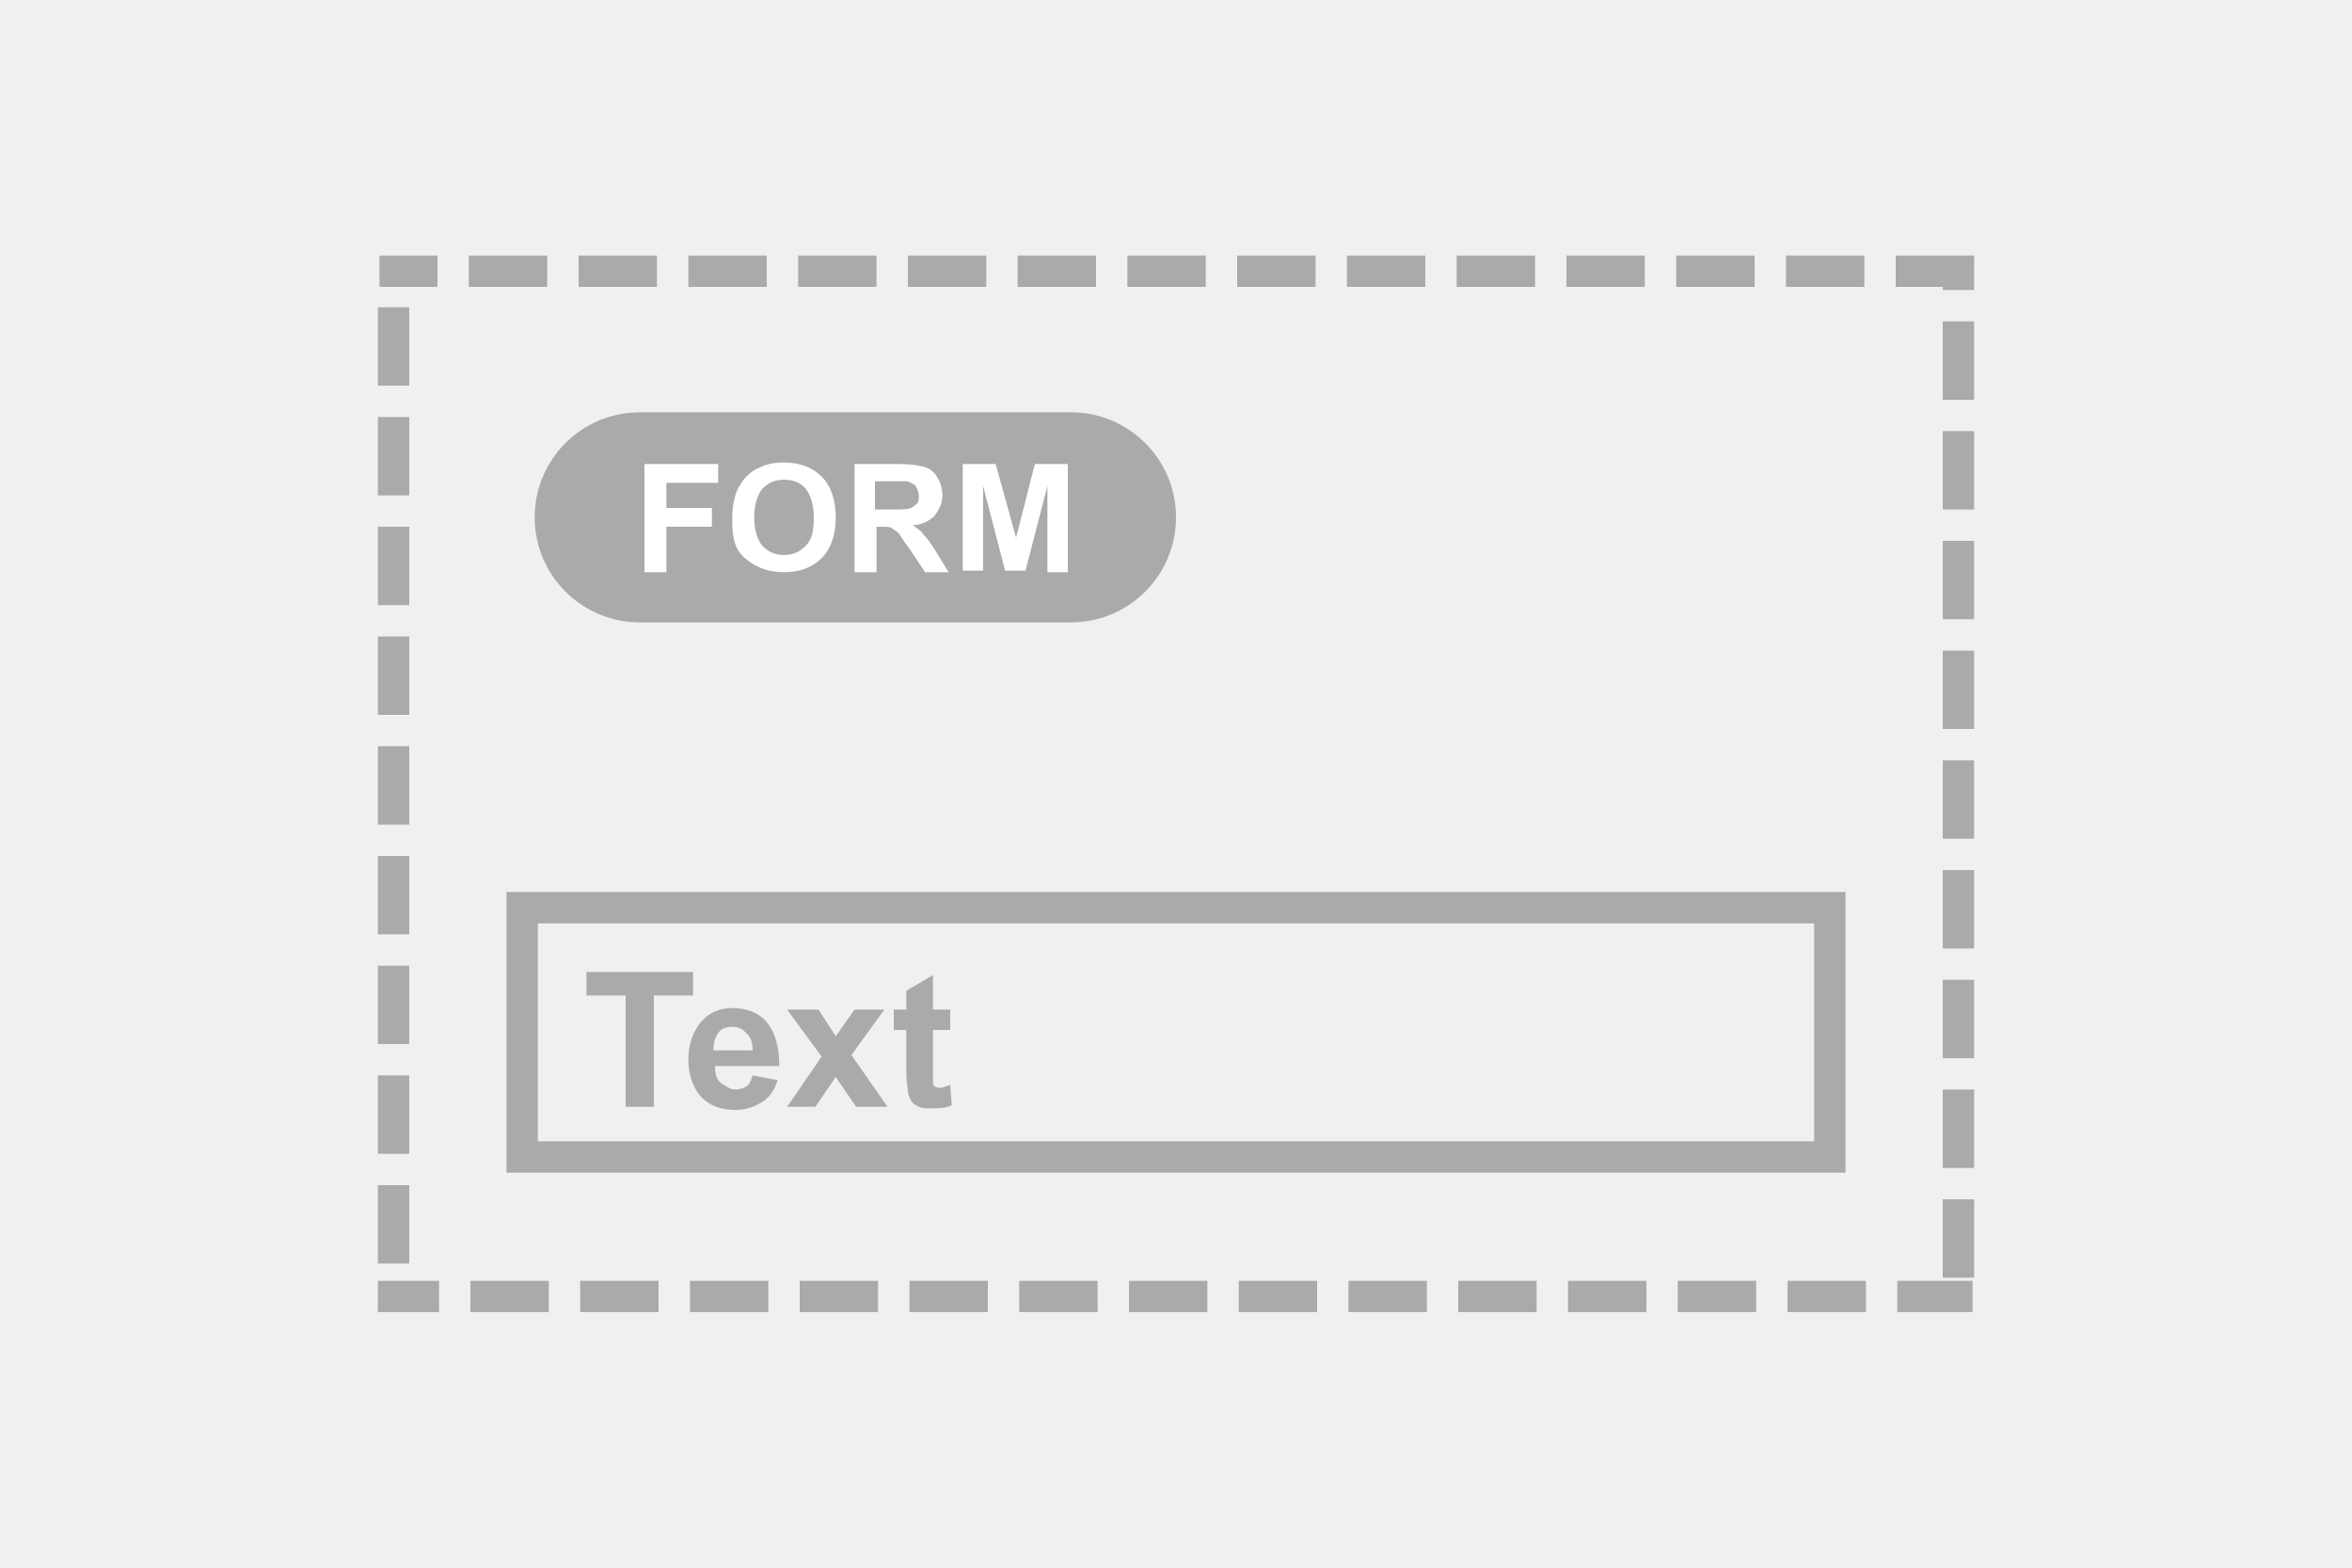
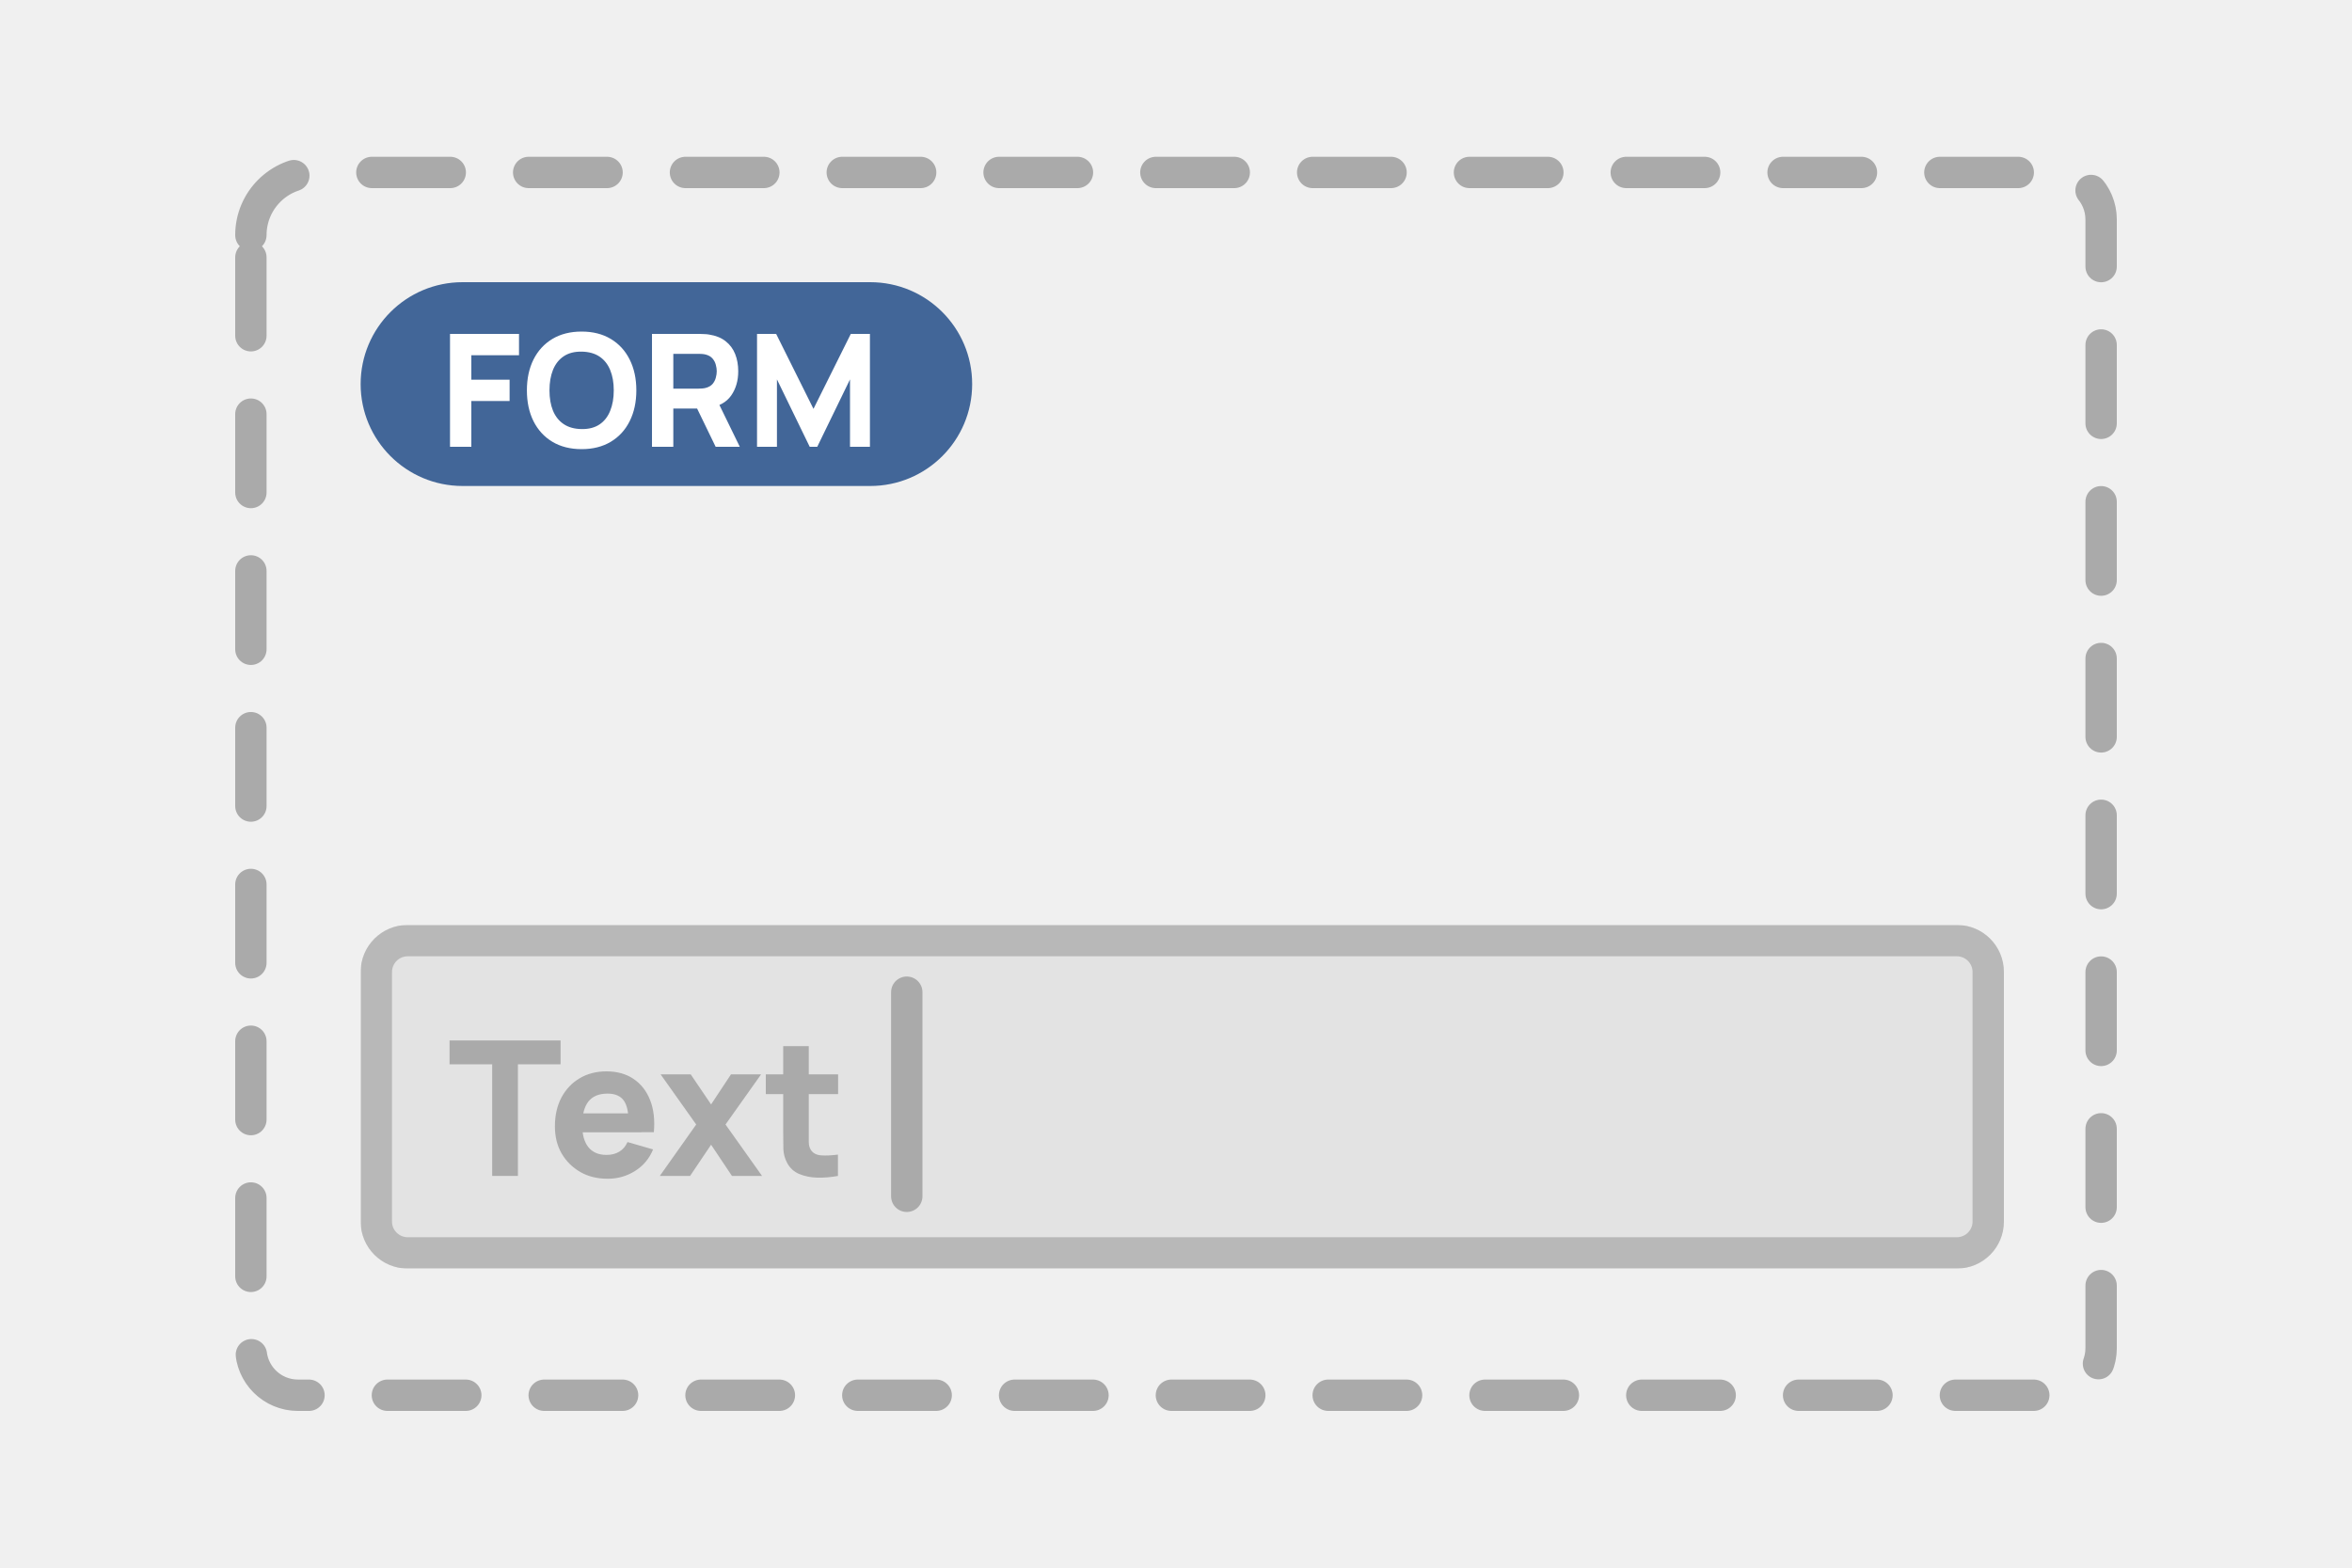
- <svg xmlns="http://www.w3.org/2000/svg" version="1.1" id="Ebene_1" x="0" y="0" viewBox="0 0 150 100" style="enable-background:new 0 0 150 100" xml:space="preserve">
-   <style>.st0{fill:#aaa}.st1{fill:#fff}</style>
-   <path class="st0" d="M115.7 58.9v13.9H34.3V58.9h81.4m2-2H32.3v17.9h85.4V56.9z" />
-   <path class="st0" d="M39.9 70.6v-7.1h-2.5V62h6.8v1.5h-2.5v7.1h-1.8zM48 68.6l1.6.3c-.2.6-.5 1.1-1 1.4s-1 .5-1.7.5c-1.1 0-1.9-.4-2.4-1.1-.4-.6-.6-1.3-.6-2.1 0-1 .3-1.8.8-2.4s1.2-.9 2-.9c.9 0 1.7.3 2.2.9s.8 1.5.8 2.8h-4.1c0 .5.1.9.4 1.1s.6.4.9.4c.3 0 .5-.1.7-.2s.3-.4.4-.7zm0-1.6c0-.5-.1-.8-.4-1.1s-.5-.4-.9-.4-.7.1-.9.4-.3.6-.3 1.1H48zM50.2 70.6l2.2-3.2-2.2-3h2l1.1 1.7 1.2-1.7h1.9l-2.1 2.9 2.3 3.3h-2l-1.3-1.9-1.3 1.9h-1.8zM60.6 64.4v1.3h-1.1v3.4c0 .1.1.2.1.2s.2.1.3.1c.2 0 .4-.1.7-.2l.1 1.3c-.4.2-.8.2-1.3.2-.3 0-.6 0-.8-.1s-.4-.2-.5-.4-.2-.4-.2-.6c0-.2-.1-.6-.1-1.2v-2.7H57v-1.3h.8v-1.2l1.7-1v2.2h1.1zM118.9 16.3h-5v2h5v-2zm-7 0h-5v2h5v-2zm-7 0h-5v2h5v-2zm-7 0h-5v2h5v-2zm-7 0h-5v2h5v-2zm-7 0h-5v2h5v-2zm-7 0h-5v2h5v-2zm-7 0h-5v2h5v-2zm-7 0h-5v2h5v-2zm-7 0h-5v2h5v-2zm-7 0h-5v2h5v-2zm-7 0h-5v2h5v-2zm-7 0h-5v2h5v-2zm-7 0h-3.7v2h3.7v-2zm-1.8 3.3h-2v5h2v-5zm0 7h-2v5h2v-5zm0 7h-2v5h2v-5zm0 7h-2v5h2v-5zm0 7h-2v5h2v-5zm0 7h-2v5h2v-5zm0 7h-2v5h2v-5zm0 7h-2v5h2v-5zm0 7h-2v5h2v-5zm1.9 6.1h-3.9v.9-.9 2H28v-2zm7 0h-5v2h5v-2zm7 0h-5v2h5v-2zm7 0h-5v2h5v-2zm7 0h-5v2h5v-2zm7 0h-5v2h5v-2zm7 0h-5v2h5v-2zm7 0h-5v2h5v-2zm7 0h-5v2h5v-2zm7 0h-5v2h5v-2zm7 0h-5v2h5v-2zm7 0h-5v2h5v-2zm7 0h-5v2h5v-2zm7 0h-5v2h5v-2zm6.9 0H121v2h4.8v-2h.1zm0-5.2h-2v5h2v-5zm0-7h-2v5h2v-5zm0-7h-2v5h2v-5zm0-7h-2v5h2v-5zm0-7h-2v5h2v-5zm0-7h-2v5h2v-5zm0-7h-2v5h2v-5zm0-7h-2v5h2v-5zm0-7h-2v5h2v-5zm0-4.2h-5v2h3v.2h2v-2.2zM68.3 39.7H40.8a6.7 6.7 0 0 1 0-13.4h27.5a6.7 6.7 0 0 1 0 13.4z" />
-   <path class="st1" d="M41.1 36.5v-6.9h4.7v1.2h-3.3v1.6h2.9v1.2h-2.9v2.9h-1.4zM46.7 33.1c0-.7.1-1.3.3-1.8.2-.4.4-.7.6-.9.3-.3.6-.5.9-.6.4-.2.9-.3 1.5-.3 1 0 1.8.3 2.4.9s.9 1.5.9 2.6-.3 2-.9 2.6c-.6.6-1.4.9-2.4.9s-1.8-.3-2.5-.9-.8-1.4-.8-2.5zm1.4-.1c0 .8.2 1.4.5 1.8.4.4.8.6 1.4.6.6 0 1-.2 1.4-.6.4-.4.5-1 .5-1.8s-.2-1.4-.5-1.8c-.3-.4-.8-.6-1.4-.6-.6 0-1 .2-1.4.6-.3.4-.5 1-.5 1.8zM54.5 36.5v-6.9h2.9c.7 0 1.3.1 1.6.2.3.1.6.3.8.7.2.3.3.7.3 1.1 0 .5-.2.9-.5 1.3-.3.3-.8.6-1.4.6.3.2.6.4.7.6.2.2.5.6.8 1.1l.8 1.3H59L58 35c-.4-.5-.6-.9-.7-1-.1-.1-.3-.2-.4-.3-.1-.1-.4-.1-.7-.1h-.3v2.9h-1.4zm1.3-4h1c.7 0 1.1 0 1.3-.1.2-.1.3-.2.4-.3.1-.1.1-.3.1-.5s-.1-.4-.2-.6c-.1-.1-.3-.2-.5-.3h-2.1v1.8zM61.4 36.5v-6.9h2.1l1.3 4.7 1.2-4.7h2.1v6.9h-1.3V31l-1.4 5.4h-1.3L62.7 31v5.4h-1.3z" />
+ <svg xmlns="http://www.w3.org/2000/svg" viewBox="0 0 150 100" fill="none">
+   <g id="form-text-input">
+     <path id="Rectangle 1" d="M16 15C16 12.791 17.791 11 20 11H131C132.657 11 134 12.343 134 14V86C134 87.657 132.657 89 131 89H19C17.343 89 16 87.657 16 86V15Z" stroke="#AAAAAA" stroke-width="2" stroke-linecap="round" stroke-dasharray="5 5" />
+     <g id="Badge">
+       <g clip-path="url(#clip0_4_152)">
+         <rect x="23" y="18" width="39" height="13" rx="6.5" fill="#426698" />
+         <path id="FORM" d="M28.7 28.5V21.3H33.1V22.66H30.06V24.22H32.5V25.58H30.06V28.5H28.7ZM37.093 28.65C36.373 28.65 35.751 28.493 35.228 28.18C34.708 27.867 34.306 27.428 34.023 26.865C33.743 26.302 33.603 25.647 33.603 24.9C33.603 24.153 33.743 23.498 34.023 22.935C34.306 22.372 34.708 21.933 35.228 21.62C35.751 21.307 36.373 21.15 37.093 21.15C37.813 21.15 38.433 21.307 38.953 21.62C39.476 21.933 39.878 22.372 40.158 22.935C40.441 23.498 40.583 24.153 40.583 24.9C40.583 25.647 40.441 26.302 40.158 26.865C39.878 27.428 39.476 27.867 38.953 28.18C38.433 28.493 37.813 28.65 37.093 28.65ZM37.093 27.37C37.549 27.377 37.929 27.278 38.233 27.075C38.536 26.872 38.763 26.583 38.913 26.21C39.066 25.837 39.143 25.4 39.143 24.9C39.143 24.4 39.066 23.967 38.913 23.6C38.763 23.233 38.536 22.948 38.233 22.745C37.929 22.542 37.549 22.437 37.093 22.43C36.636 22.423 36.256 22.522 35.953 22.725C35.649 22.928 35.421 23.217 35.268 23.59C35.118 23.963 35.043 24.4 35.043 24.9C35.043 25.4 35.118 25.833 35.268 26.2C35.421 26.567 35.649 26.852 35.953 27.055C36.256 27.258 36.636 27.363 37.093 27.37ZM41.581 28.5V21.3H44.621C44.691 21.3 44.784 21.303 44.901 21.31C45.021 21.313 45.127 21.323 45.221 21.34C45.651 21.407 46.002 21.548 46.276 21.765C46.553 21.982 46.756 22.255 46.886 22.585C47.016 22.912 47.081 23.277 47.081 23.68C47.081 24.283 46.931 24.8 46.631 25.23C46.331 25.657 45.861 25.92 45.221 26.02L44.621 26.06H42.941V28.5H41.581ZM45.641 28.5L44.221 25.57L45.621 25.3L47.181 28.5H45.641ZM42.941 24.79H44.561C44.631 24.79 44.708 24.787 44.791 24.78C44.874 24.773 44.951 24.76 45.021 24.74C45.204 24.69 45.346 24.607 45.446 24.49C45.546 24.37 45.614 24.238 45.651 24.095C45.691 23.948 45.711 23.81 45.711 23.68C45.711 23.55 45.691 23.413 45.651 23.27C45.614 23.123 45.546 22.992 45.446 22.875C45.346 22.755 45.204 22.67 45.021 22.62C44.951 22.6 44.874 22.587 44.791 22.58C44.708 22.573 44.631 22.57 44.561 22.57H42.941V24.79ZM48.28 28.5V21.3H49.5L51.88 26.08L54.26 21.3H55.48V28.5H54.21V24.2L52.12 28.5H51.64L49.55 24.2V28.5H48.28Z" fill="white" />
+       </g>
+     </g>
+     <g id="Ebene_1" clip-path="url(#clip1_4_152)">
+       <g id="Group" opacity="0.25">
+         <path id="Vector" d="M124.8 59H26C24.343 59 23 60.343 23 62V77.92C23 79.577 24.343 80.92 26 80.92H124.8C126.457 80.92 127.8 79.577 127.8 77.92V62C127.8 60.343 126.457 59 124.8 59Z" fill="#AAAAAA" fill-opacity="0.75" />
+       </g>
+       <g id="Group_2" opacity="0.75">
+         <path id="Vector_2" d="M124.8 61C125.35 61 125.8 61.45 125.8 62V77.92C125.8 78.47 125.35 78.92 124.8 78.92H26C25.45 78.92 25 78.47 25 77.92V62C25 61.45 25.45 61 26 61H124.8ZM124.8 59H26C24.34 59 23 60.34 23 62V77.92C23 79.58 24.34 80.92 26 80.92H124.8C126.46 80.92 127.8 79.58 127.8 77.92V62C127.8 60.34 126.46 59 124.8 59Z" fill="#AAAAAA" />
+       </g>
+       <path id="Vector_3" d="M31.39 75.01V67.89H28.67V66.37H35.75V67.89H33.03V75.01H31.4H31.39Z" fill="#AAAAAA" />
+       <path id="Vector_4" d="M38.76 75.19C38.1 75.19 37.51 75.05 37.01 74.76C36.51 74.47 36.11 74.08 35.82 73.58C35.53 73.08 35.39 72.5 35.39 71.85C35.39 71.14 35.53 70.53 35.81 70C36.09 69.48 36.48 69.07 36.97 68.78C37.46 68.49 38.03 68.34 38.67 68.34C39.35 68.34 39.93 68.5 40.4 68.82C40.88 69.14 41.23 69.59 41.46 70.17C41.69 70.75 41.77 71.43 41.7 72.22H40.09V71.62C40.09 70.96 39.99 70.49 39.78 70.2C39.57 69.91 39.23 69.76 38.75 69.76C38.19 69.76 37.79 69.93 37.52 70.27C37.26 70.61 37.13 71.11 37.13 71.77C37.13 72.37 37.26 72.84 37.52 73.17C37.78 73.5 38.17 73.67 38.68 73.67C39 73.67 39.27 73.6 39.5 73.46C39.73 73.32 39.9 73.12 40.02 72.85L41.65 73.32C41.41 73.91 41.02 74.37 40.49 74.7C39.96 75.03 39.39 75.19 38.76 75.19ZM36.61 72.23V71.02H40.91V72.23H36.61Z" fill="#AAAAAA" />
+       <path id="Vector_5" d="M42.08 75.01L44.4 71.73L42.13 68.53H44.05L45.35 70.45L46.62 68.53H48.54L46.27 71.73L48.6 75.01H46.68L45.35 73.02L44.01 75.01H42.09H42.08Z" fill="#AAAAAA" />
+       <path id="Vector_6" d="M48.84 69.79V68.53H53.45V69.79H48.84ZM53.45 75.01C53 75.09 52.56 75.13 52.13 75.12C51.7 75.11 51.32 75.03 50.98 74.89C50.64 74.75 50.39 74.52 50.21 74.2C50.05 73.9 49.97 73.6 49.96 73.3C49.96 72.99 49.95 72.65 49.95 72.26V66.73H51.58V72.17C51.58 72.42 51.58 72.65 51.58 72.85C51.58 73.05 51.63 73.21 51.7 73.33C51.84 73.56 52.07 73.68 52.39 73.7C52.71 73.72 53.06 73.7 53.44 73.65V75.01H53.45Z" fill="#AAAAAA" />
+       <path id="Vector_7" d="M57.83 63.29V76.31" stroke="#AAAAAA" stroke-width="2" stroke-linecap="round" stroke-linejoin="round" />
+     </g>
+   </g>
+   <defs>
+     <clipPath id="clip0_4_152">
+       <rect x="23" y="18" width="39" height="13" rx="6.5" fill="white" />
+     </clipPath>
+     <clipPath id="clip1_4_152">
+       <rect width="104.8" height="21.92" fill="white" transform="translate(23 59)" />
+     </clipPath>
+   </defs>
</svg>
